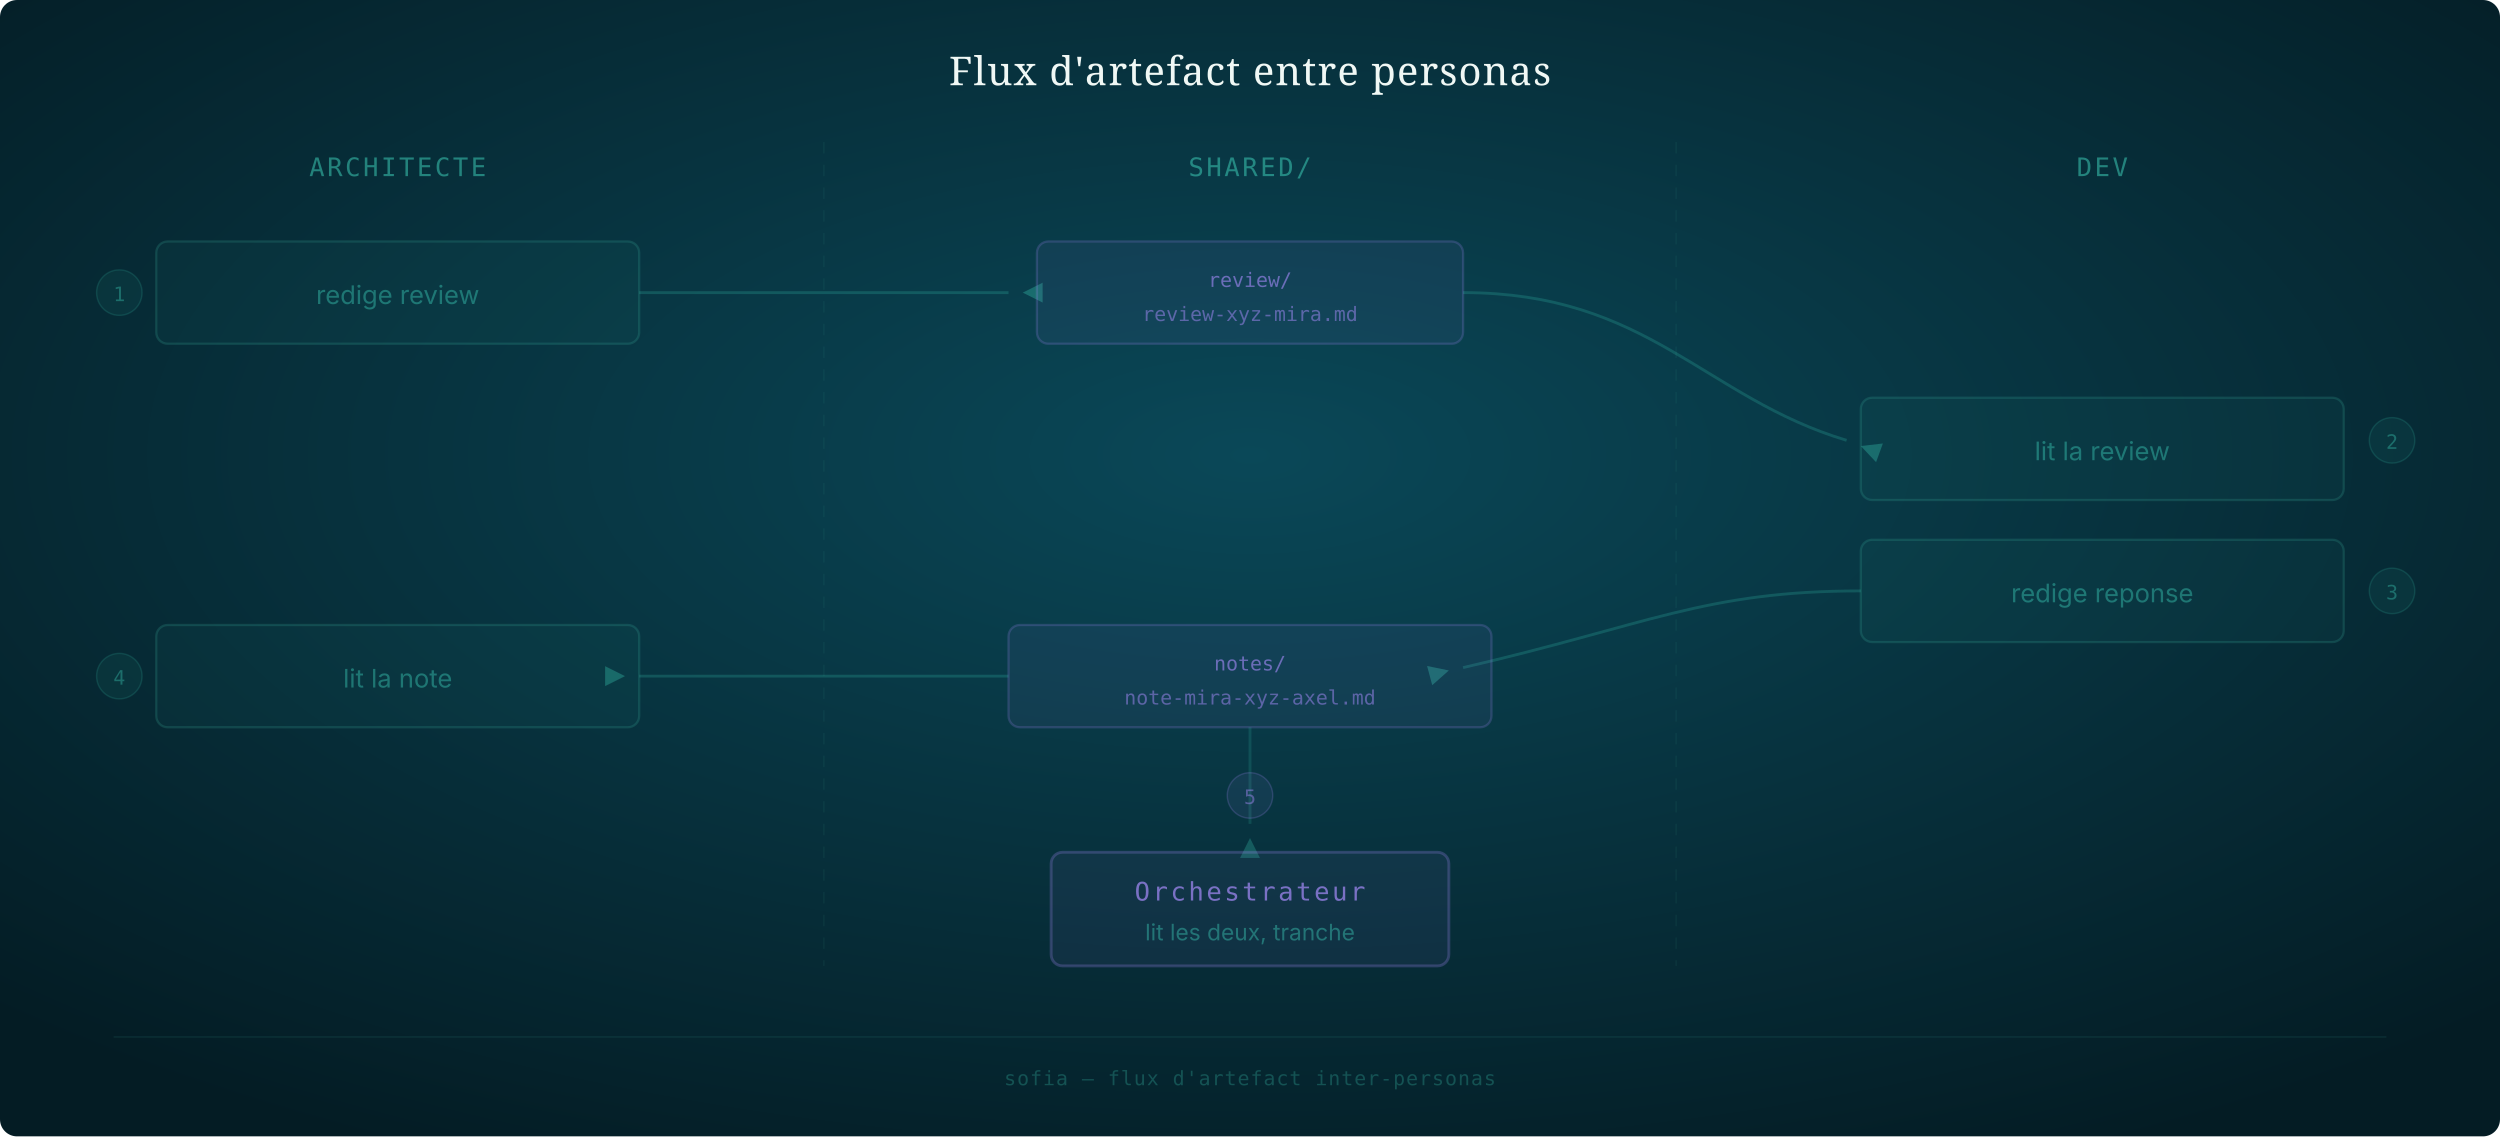
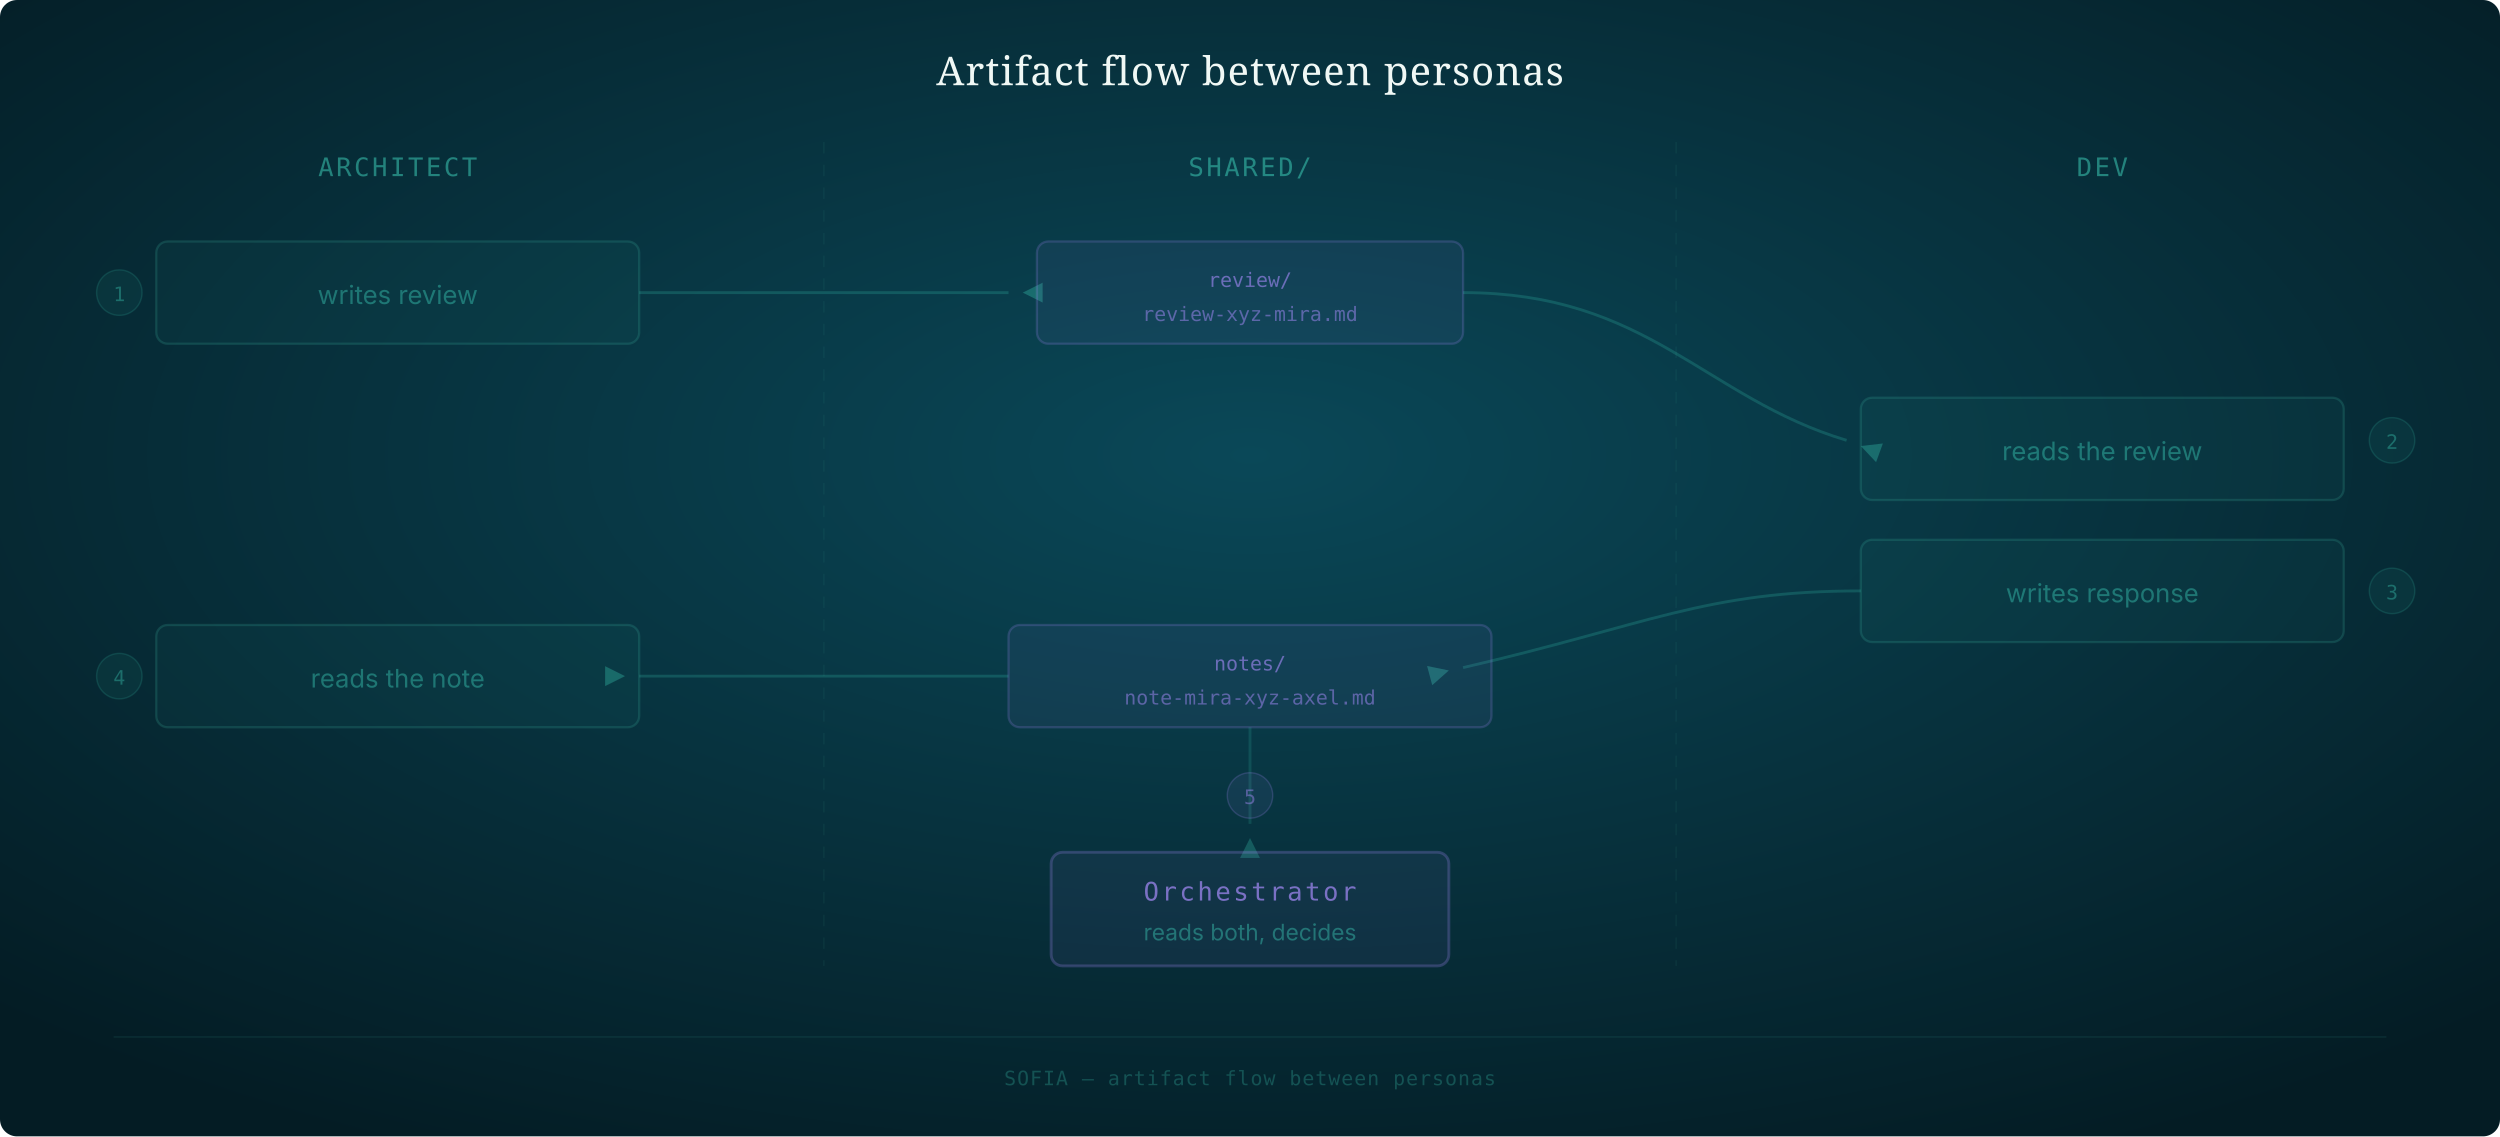
<svg xmlns="http://www.w3.org/2000/svg" viewBox="0 0 880 400">
  <defs>
    <radialGradient id="bg-grad" cx="50%" cy="40%" r="70%">
      <stop offset="0%" stop-color="#0a4858" />
      <stop offset="100%" stop-color="#041c24" />
    </radialGradient>
  </defs>
  <rect width="880" height="400" fill="url(#bg-grad)" rx="6" />
-   <text x="440" y="30" text-anchor="middle" fill="#f0f8f5" font-family="Georgia,serif" font-size="14" font-weight="300" letter-spacing="0.03em">Flux d'artefact entre personas</text>
-   <text x="140" y="62" text-anchor="middle" fill="rgba(64,216,192,0.5)" font-family="IBM Plex Mono,monospace" font-size="9" letter-spacing="0.1em" text-transform="uppercase">ARCHITECTE</text>
+   <text x="440" y="30" text-anchor="middle" fill="#f0f8f5" font-family="Georgia,serif" font-size="14" font-weight="300" letter-spacing="0.03em">Artifact flow between personas</text>
+   <text x="140" y="62" text-anchor="middle" fill="rgba(64,216,192,0.5)" font-family="IBM Plex Mono,monospace" font-size="9" letter-spacing="0.1em" text-transform="uppercase">ARCHITECT</text>
  <text x="440" y="62" text-anchor="middle" fill="rgba(64,216,192,0.5)" font-family="IBM Plex Mono,monospace" font-size="9" letter-spacing="0.1em" text-transform="uppercase">SHARED/</text>
  <text x="740" y="62" text-anchor="middle" fill="rgba(64,216,192,0.5)" font-family="IBM Plex Mono,monospace" font-size="9" letter-spacing="0.1em" text-transform="uppercase">DEV</text>
  <line x1="290" y1="50" x2="290" y2="340" stroke="rgba(64,180,160,0.08)" stroke-width="0.5" stroke-dasharray="4 4" />
  <line x1="590" y1="50" x2="590" y2="340" stroke="rgba(64,180,160,0.08)" stroke-width="0.5" stroke-dasharray="4 4" />
  <rect x="55" y="85" width="170" height="36" rx="4" fill="rgba(64,216,192,0.04)" stroke="rgba(64,180,160,0.2)" stroke-width="0.8" />
-   <text x="140" y="107" text-anchor="middle" fill="rgba(64,216,192,0.4)" font-family="Inter,sans-serif" font-size="9">redige review</text>
+   <text x="140" y="107" text-anchor="middle" fill="rgba(64,216,192,0.4)" font-family="Inter,sans-serif" font-size="9">writes review</text>
  <path d="M 225 103 C 290 103, 310 103, 355 103" fill="none" stroke="rgba(64,216,192,0.2)" stroke-width="1" />
  <path d="M7,-3.5 L0,0 L7,3.5Z" fill="rgba(64,216,192,0.3)" transform="translate(360,103) rotate(0)" />
  <rect x="365" y="85" width="150" height="36" rx="4" fill="rgba(167,139,250,0.06)" stroke="rgba(167,139,250,0.2)" stroke-width="0.8" />
  <text x="440" y="101" text-anchor="middle" fill="rgba(167,139,250,0.6)" font-family="IBM Plex Mono,monospace" font-size="7">review/</text>
  <text x="440" y="113" text-anchor="middle" fill="rgba(167,139,250,0.5)" font-family="IBM Plex Mono,monospace" font-size="7">review-xyz-mira.md</text>
  <path d="M 515 103 C 580 103, 600 140, 650 155" fill="none" stroke="rgba(64,216,192,0.2)" stroke-width="1" />
  <path d="M7,-3.5 L0,0 L7,3.5Z" fill="rgba(64,216,192,0.3)" transform="translate(655,157) rotate(20)" />
  <rect x="655" y="140" width="170" height="36" rx="4" fill="rgba(64,216,192,0.04)" stroke="rgba(64,180,160,0.2)" stroke-width="0.8" />
-   <text x="740" y="162" text-anchor="middle" fill="rgba(64,216,192,0.4)" font-family="Inter,sans-serif" font-size="9">lit la review</text>
+   <text x="740" y="162" text-anchor="middle" fill="rgba(64,216,192,0.4)" font-family="Inter,sans-serif" font-size="9">reads the review</text>
  <rect x="655" y="190" width="170" height="36" rx="4" fill="rgba(64,216,192,0.04)" stroke="rgba(64,180,160,0.2)" stroke-width="0.8" />
-   <text x="740" y="212" text-anchor="middle" fill="rgba(64,216,192,0.4)" font-family="Inter,sans-serif" font-size="9">redige reponse</text>
+   <text x="740" y="212" text-anchor="middle" fill="rgba(64,216,192,0.4)" font-family="Inter,sans-serif" font-size="9">writes response</text>
  <path d="M 655 208 C 600 208, 580 220, 515 235" fill="none" stroke="rgba(64,216,192,0.2)" stroke-width="1" />
  <path d="M7,-3.5 L0,0 L7,3.5Z" fill="rgba(64,216,192,0.3)" transform="translate(510,236) rotate(165)" />
  <rect x="355" y="220" width="170" height="36" rx="4" fill="rgba(167,139,250,0.06)" stroke="rgba(167,139,250,0.2)" stroke-width="0.8" />
  <text x="440" y="236" text-anchor="middle" fill="rgba(167,139,250,0.6)" font-family="IBM Plex Mono,monospace" font-size="7">notes/</text>
  <text x="440" y="248" text-anchor="middle" fill="rgba(167,139,250,0.5)" font-family="IBM Plex Mono,monospace" font-size="7">note-mira-xyz-axel.md</text>
  <path d="M 355 238 C 290 238, 270 238, 225 238" fill="none" stroke="rgba(64,216,192,0.2)" stroke-width="1" />
  <path d="M7,-3.5 L0,0 L7,3.5Z" fill="rgba(64,216,192,0.3)" transform="translate(220,238) rotate(180)" />
  <rect x="55" y="220" width="170" height="36" rx="4" fill="rgba(64,216,192,0.04)" stroke="rgba(64,180,160,0.2)" stroke-width="0.8" />
-   <text x="140" y="242" text-anchor="middle" fill="rgba(64,216,192,0.4)" font-family="Inter,sans-serif" font-size="9">lit la note</text>
+   <text x="140" y="242" text-anchor="middle" fill="rgba(64,216,192,0.4)" font-family="Inter,sans-serif" font-size="9">reads the note</text>
  <line x1="440" y1="256" x2="440" y2="290" stroke="rgba(64,216,192,0.15)" stroke-width="1" />
  <path d="M7,-3.5 L0,0 L7,3.5Z" fill="rgba(64,216,192,0.25)" transform="translate(440,295) rotate(90)" />
  <rect x="370" y="300" width="140" height="40" rx="4" fill="rgba(167,139,250,0.06)" stroke="rgba(167,139,250,0.25)" stroke-width="1" />
-   <text x="440" y="317" text-anchor="middle" fill="rgba(167,139,250,0.7)" font-family="IBM Plex Mono,monospace" font-size="9" letter-spacing="0.1em">Orchestrateur</text>
-   <text x="440" y="331" text-anchor="middle" fill="rgba(64,216,192,0.4)" font-family="Inter,sans-serif" font-size="8">lit les deux, tranche</text>
+   <text x="440" y="317" text-anchor="middle" fill="rgba(167,139,250,0.7)" font-family="IBM Plex Mono,monospace" font-size="9" letter-spacing="0.1em">Orchestrator</text>
+   <text x="440" y="331" text-anchor="middle" fill="rgba(64,216,192,0.4)" font-family="Inter,sans-serif" font-size="8">reads both, decides</text>
  <circle cx="42" cy="103" r="8" fill="rgba(64,216,192,0.06)" stroke="rgba(64,216,192,0.15)" stroke-width="0.5" />
  <text x="42" y="106" text-anchor="middle" fill="rgba(64,216,192,0.35)" font-family="IBM Plex Mono,monospace" font-size="7">1</text>
  <circle cx="842" cy="155" r="8" fill="rgba(64,216,192,0.06)" stroke="rgba(64,216,192,0.15)" stroke-width="0.5" />
  <text x="842" y="158" text-anchor="middle" fill="rgba(64,216,192,0.35)" font-family="IBM Plex Mono,monospace" font-size="7">2</text>
  <circle cx="842" cy="208" r="8" fill="rgba(64,216,192,0.06)" stroke="rgba(64,216,192,0.15)" stroke-width="0.5" />
  <text x="842" y="211" text-anchor="middle" fill="rgba(64,216,192,0.35)" font-family="IBM Plex Mono,monospace" font-size="7">3</text>
  <circle cx="42" cy="238" r="8" fill="rgba(64,216,192,0.06)" stroke="rgba(64,216,192,0.15)" stroke-width="0.5" />
  <text x="42" y="241" text-anchor="middle" fill="rgba(64,216,192,0.35)" font-family="IBM Plex Mono,monospace" font-size="7">4</text>
  <circle cx="440" cy="280" r="8" fill="rgba(167,139,250,0.08)" stroke="rgba(167,139,250,0.2)" stroke-width="0.5" />
  <text x="440" y="283" text-anchor="middle" fill="rgba(167,139,250,0.45)" font-family="IBM Plex Mono,monospace" font-size="7">5</text>
  <line x1="40" y1="365" x2="840" y2="365" stroke="rgba(64,180,160,0.12)" stroke-width="0.5" />
-   <text x="440" y="382" text-anchor="middle" fill="rgba(64,216,192,0.25)" font-family="IBM Plex Mono,monospace" font-size="7" letter-spacing="0.05em">sofia — flux d'artefact inter-personas</text>
+   <text x="440" y="382" text-anchor="middle" fill="rgba(64,216,192,0.25)" font-family="IBM Plex Mono,monospace" font-size="7" letter-spacing="0.05em">SOFIA — artifact flow between personas</text>
</svg>
